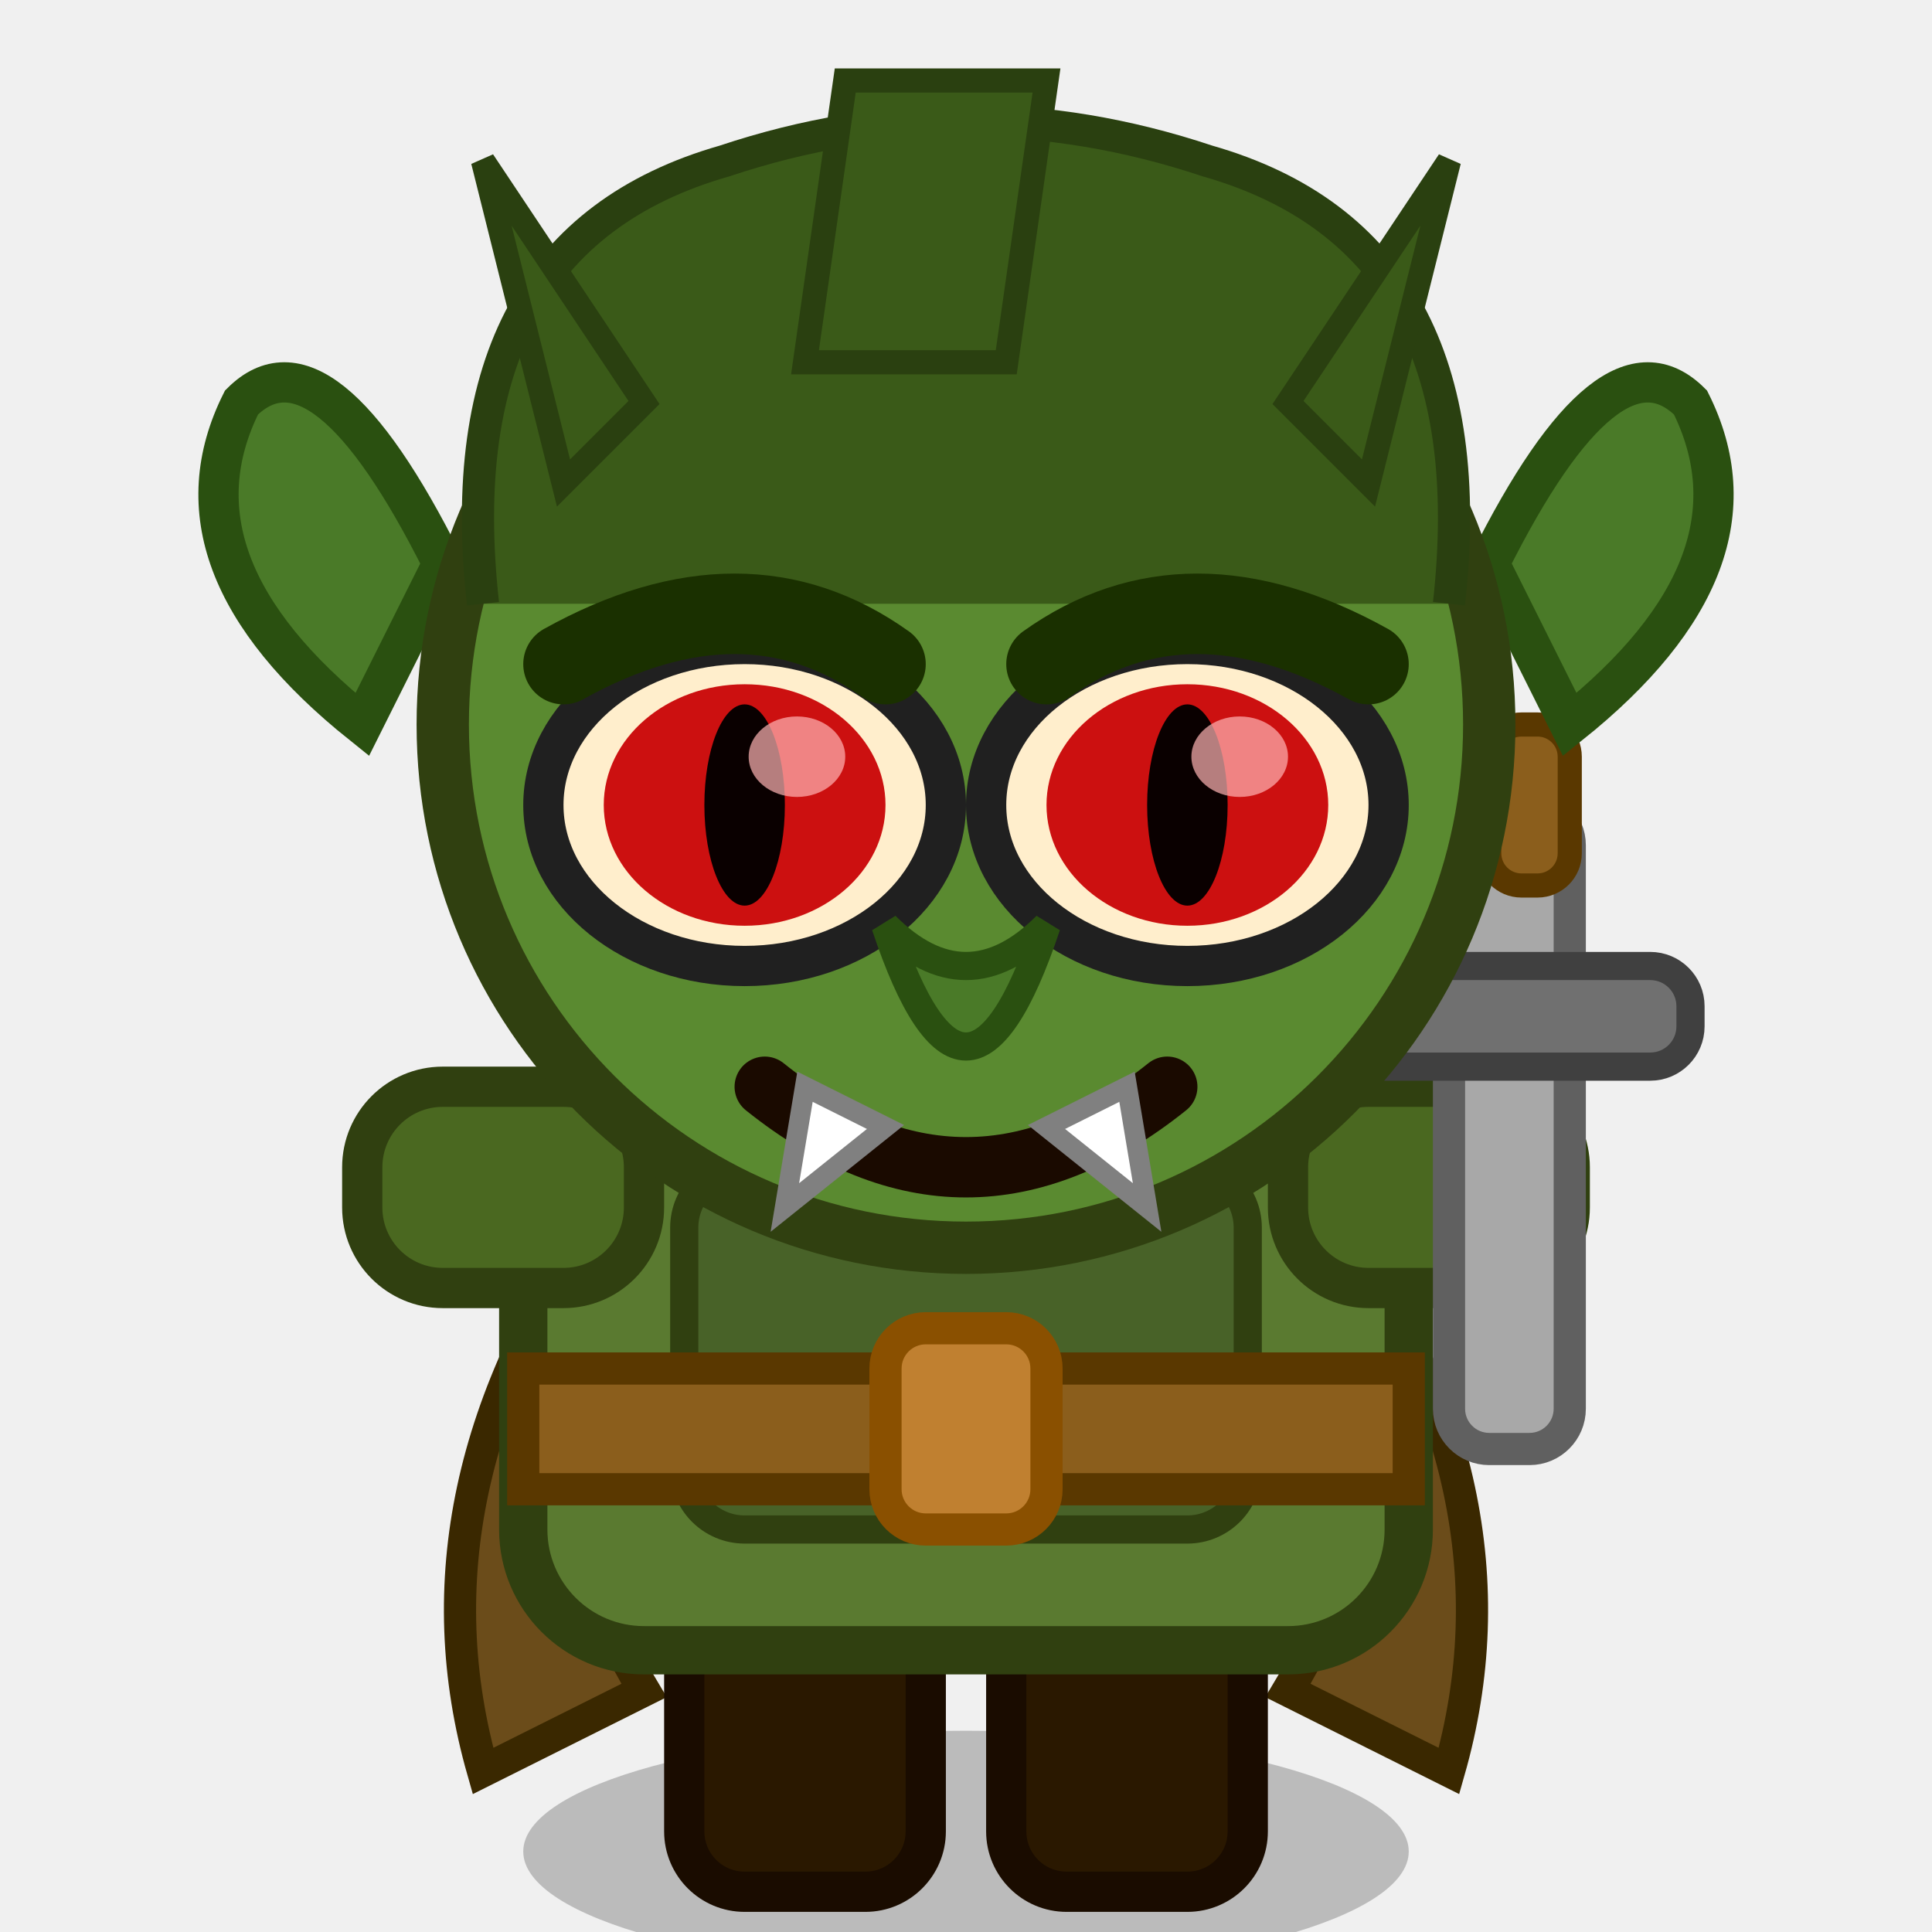
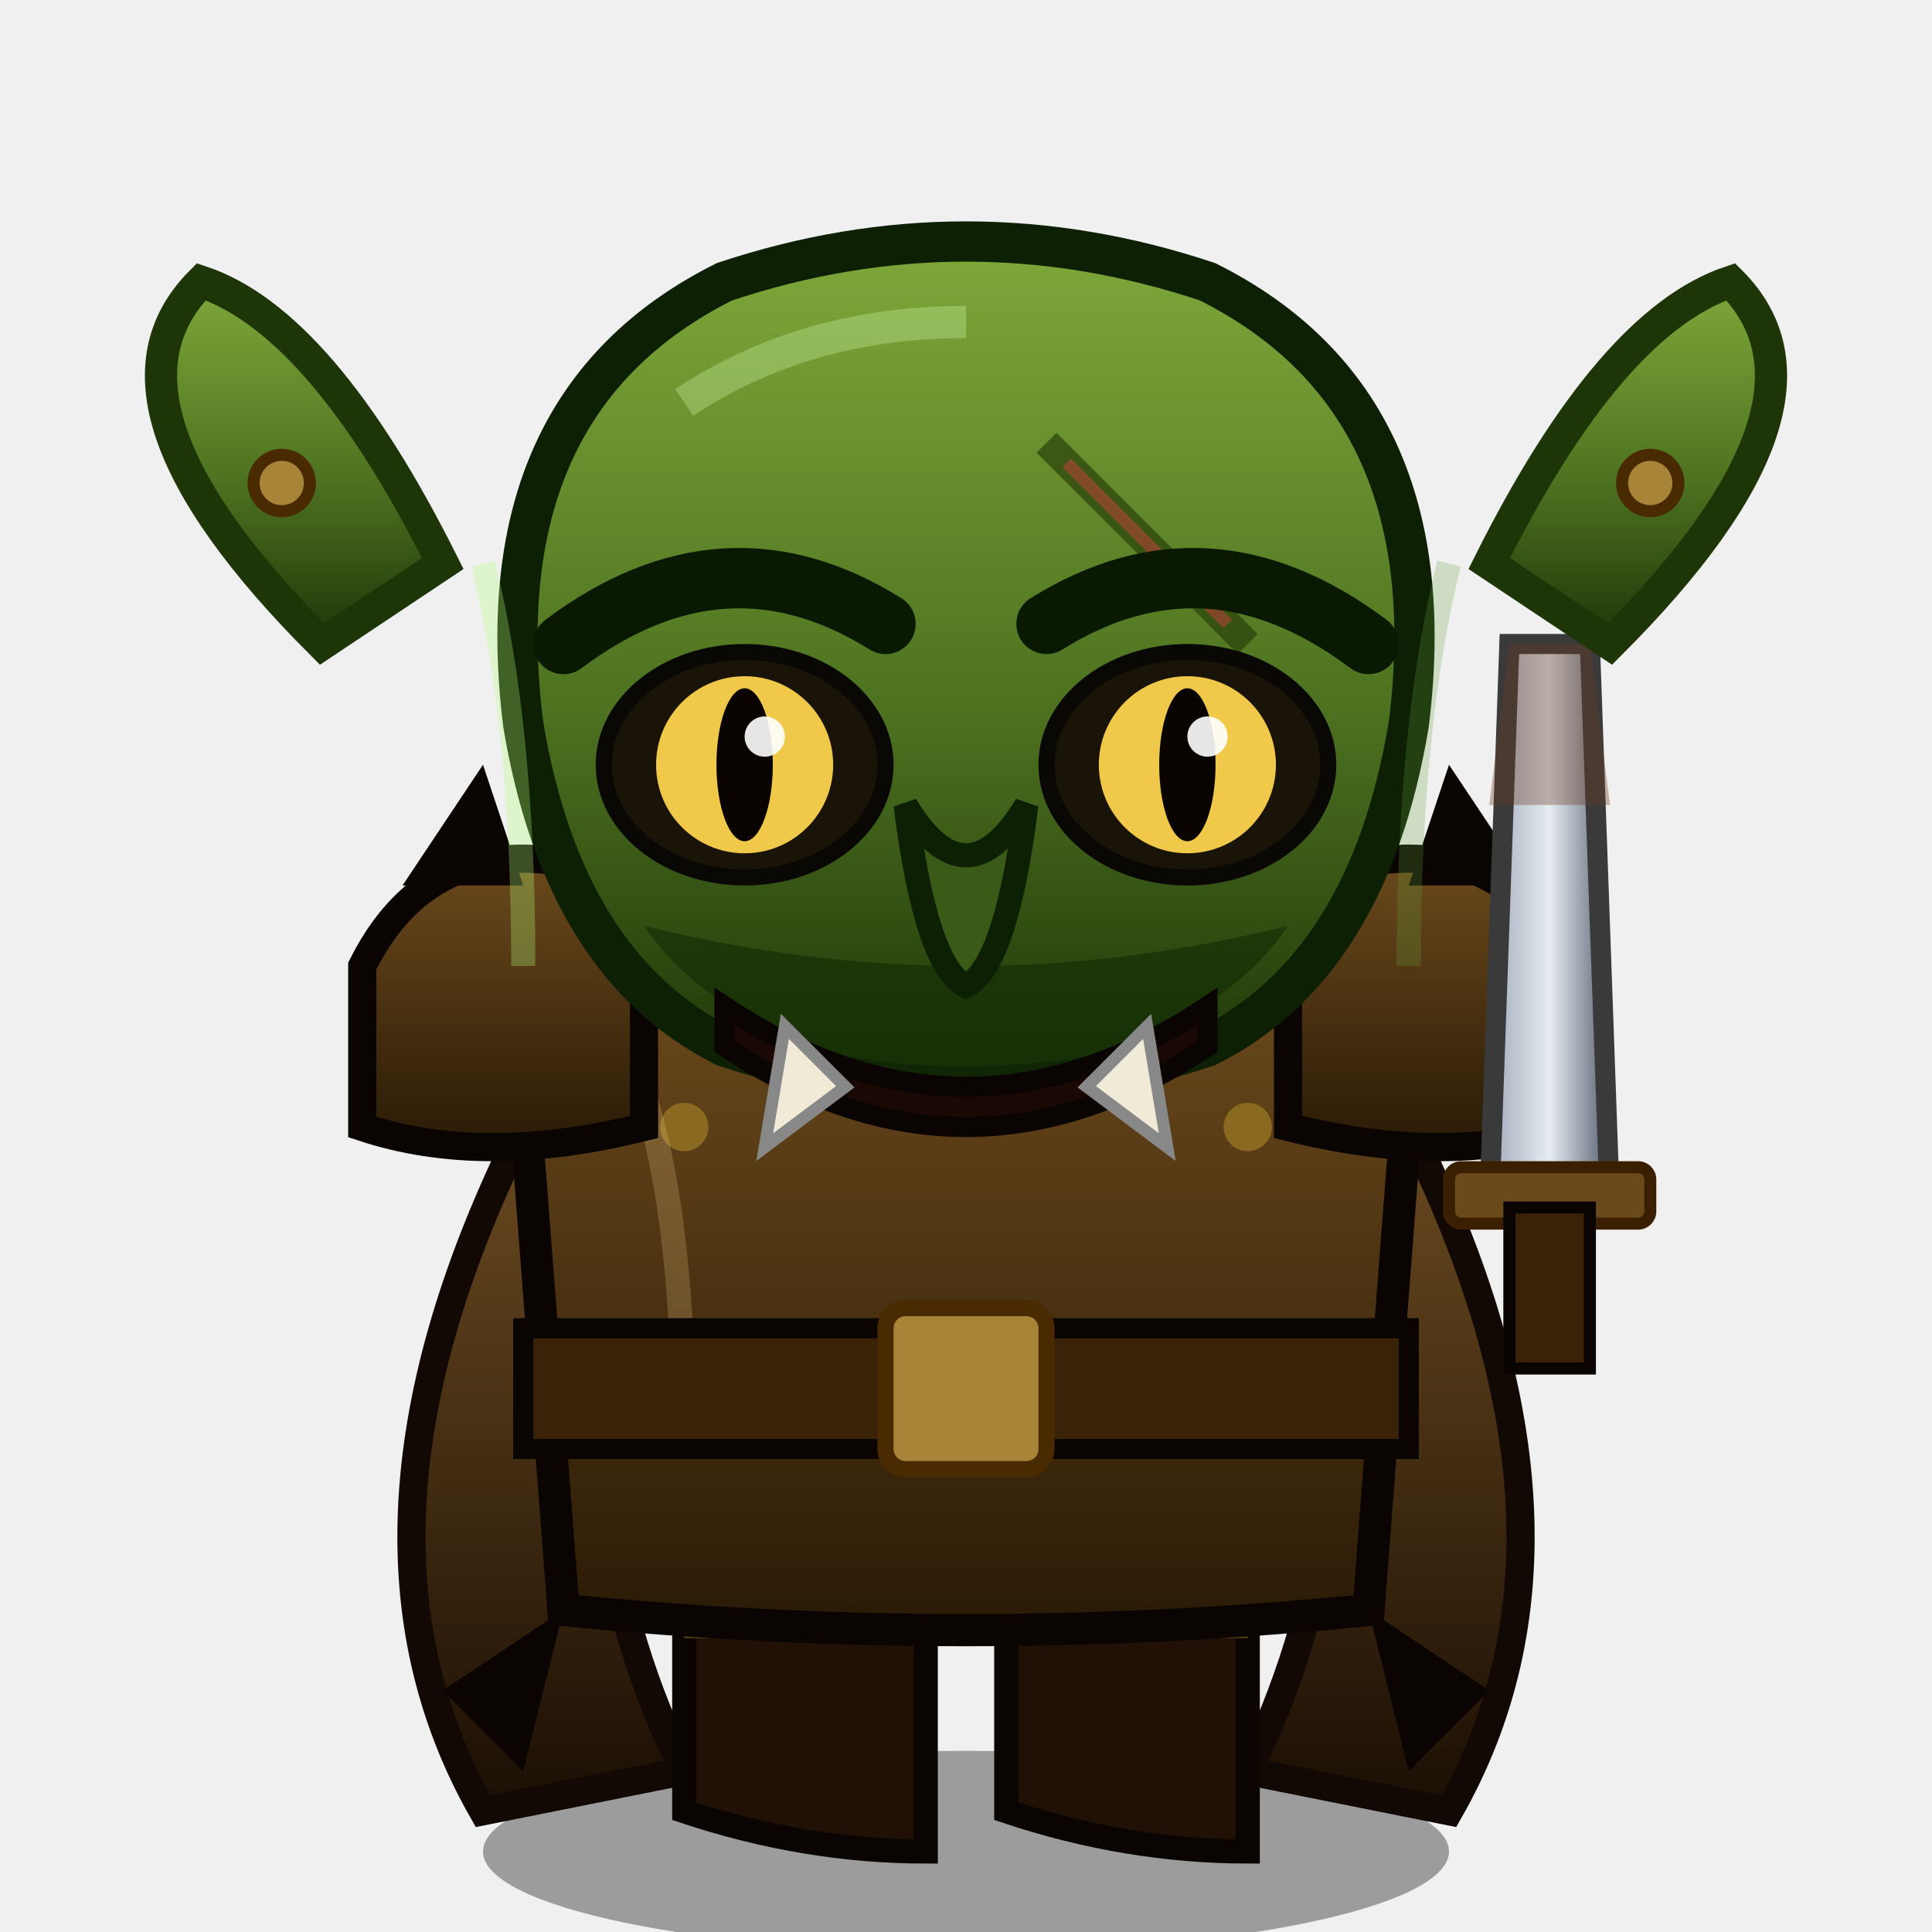
<svg xmlns="http://www.w3.org/2000/svg" viewBox="0 0 48 48">
-   <ellipse cx="24" cy="46" rx="11" ry="3" fill="rgba(0,0,0,0.22)" />
-   <path d="M15,30 Q10,37 12,44 L16,42 Q13,37 15,32Z" fill="#6b4c1a" stroke="#3a2800" stroke-width="0.8" />
-   <path d="M33,30 Q38,37 36,44 L32,42 Q35,37 33,32Z" fill="#6b4c1a" stroke="#3a2800" stroke-width="0.8" />
-   <rect x="17" y="39" width="6" height="8" rx="1.5" fill="#2a1800" stroke="#1a0c00" stroke-width="1" />
-   <rect x="25" y="39" width="6" height="8" rx="1.5" fill="#2a1800" stroke="#1a0c00" stroke-width="1" />
-   <rect x="13" y="27" width="22" height="14" rx="3" fill="#5a7a30" stroke="#304010" stroke-width="1.2" />
-   <rect x="17" y="29" width="14" height="9" rx="1.5" fill="#486228" stroke="#304010" stroke-width="0.7" />
-   <rect x="13" y="34" width="22" height="3" fill="#8b5e1c" stroke="#5a3800" stroke-width="0.8" />
-   <rect x="22" y="33" width="4" height="5" rx="1" fill="#c08030" stroke="#8a5000" stroke-width="0.8" />
-   <rect x="9" y="27" width="7" height="5" rx="2" fill="#4a6820" stroke="#304010" stroke-width="1" />
-   <rect x="32" y="27" width="7" height="5" rx="2" fill="#4a6820" stroke="#304010" stroke-width="1" />
-   <rect x="36" y="20" width="3" height="16" rx="1" fill="#a8a8a8" stroke="#606060" stroke-width="0.8" />
-   <rect x="33" y="24" width="9" height="2.5" rx="1" fill="#707070" stroke="#404040" stroke-width="0.7" />
-   <rect x="37" y="18" width="2" height="4" rx="0.8" fill="#8b5e1c" stroke="#5a3800" stroke-width="0.6" />
-   <path d="M9,18 Q4,14 6,10 Q8,8 11,14 Z" fill="#4a7a28" stroke="#2a5010" stroke-width="1" />
-   <path d="M39,18 Q44,14 42,10 Q40,8 37,14 Z" fill="#4a7a28" stroke="#2a5010" stroke-width="1" />
-   <circle cx="24" cy="18" r="13" fill="#5a8a30" stroke="#304010" stroke-width="1.3" />
-   <path d="M12,15 Q11,6 18,4 Q24,2 30,4 Q37,6 36,15" fill="#3a5a18" stroke="#2a4010" stroke-width="0.8" />
-   <path d="M14,12 L12,4  L16,10 Z" fill="#3a5a18" stroke="#2a4010" stroke-width="0.6" />
-   <path d="M20,9  L21,2  L26,2  L25,9 Z" fill="#3a5a18" stroke="#2a4010" stroke-width="0.6" />
-   <path d="M34,12 L36,4  L32,10 Z" fill="#3a5a18" stroke="#2a4010" stroke-width="0.6" />
-   <ellipse cx="18.5" cy="20" rx="5" ry="4" fill="#ffeecc" stroke="#202020" stroke-width="1" />
-   <ellipse cx="29.5" cy="20" rx="5" ry="4" fill="#ffeecc" stroke="#202020" stroke-width="1" />
-   <ellipse cx="18.5" cy="20" rx="3.5" ry="3" fill="#cc1010" />
-   <ellipse cx="29.5" cy="20" rx="3.5" ry="3" fill="#cc1010" />
-   <ellipse cx="18.5" cy="20" rx="1.0" ry="2.5" fill="#0a0000" />
-   <ellipse cx="29.5" cy="20" rx="1.0" ry="2.5" fill="#0a0000" />
-   <ellipse cx="19.8" cy="18.8" rx="1.2" ry="1" fill="rgba(255,180,180,0.7)" />
-   <ellipse cx="30.8" cy="18.8" rx="1.2" ry="1" fill="rgba(255,180,180,0.7)" />
-   <path d="M14,16.5 Q18.5,14 22,16.5" stroke="#1a3000" stroke-width="2" fill="none" stroke-linecap="round" />
-   <path d="M26,16.5 Q29.5,14 34,16.5" stroke="#1a3000" stroke-width="2" fill="none" stroke-linecap="round" />
-   <path d="M22,23 Q24,25 26,23 Q25,26 24,26 Q23,26 22,23Z" fill="#4a7a28" stroke="#2a5010" stroke-width="0.7" />
-   <path d="M19,27 Q24,31 29,27" stroke="#1a0a00" stroke-width="1.5" fill="none" stroke-linecap="round" />
-   <path d="M20,27 L19.5,30 L22,28Z" fill="white" stroke="#808080" stroke-width="0.5" />
-   <path d="M28,27 L28.5,30 L26,28Z" fill="white" stroke="#808080" stroke-width="0.5" />
+   <defs>
+     <linearGradient id="gb_skin" x1="0" y1="0" x2="0" y2="1">
+       <stop offset="0%" stop-color="#7ea83a" />
+       <stop offset="55%" stop-color="#4d7220" />
+       <stop offset="100%" stop-color="#1e3508" />
+     </linearGradient>
+     <linearGradient id="gb_leather" x1="0" y1="0" x2="0" y2="1">
+       <stop offset="0%" stop-color="#6b4a1c" />
+       <stop offset="100%" stop-color="#2a1a06" />
+     </linearGradient>
+     <linearGradient id="gb_cloak" x1="0" y1="0" x2="0" y2="1">
+       <stop offset="0%" stop-color="#6a4a20" />
+       <stop offset="100%" stop-color="#1a0e04" />
+     </linearGradient>
+     <linearGradient id="gb_steel" x1="0" y1="0" x2="1" y2="0">
+       <stop offset="0%" stop-color="#9faab8" />
+       <stop offset="50%" stop-color="#e6ecf2" />
+       <stop offset="100%" stop-color="#555f6e" />
+     </linearGradient>
+   </defs>
+   <ellipse cx="24" cy="46" rx="12" ry="2.5" fill="rgba(0,0,0,0.35)" />
+   <path d="M13,28 Q8,38 12,45 L17,44 Q14,38 15,30 Z" fill="url(#gb_cloak)" stroke="#120804" stroke-width="0.7" />
+   <path d="M35,28 Q40,38 36,45 L31,44 Q34,38 33,30 Z" fill="url(#gb_cloak)" stroke="#120804" stroke-width="0.7" />
+   <path d="M11,42 L14,40 L13,44 Z" fill="#0a0402" />
+   <path d="M37,42 L34,40 L35,44 Z" fill="#0a0402" />
+   <path d="M17,38 L23,38 L23,46 Q20,46 17,45 Z" fill="#201005" stroke="#0a0402" stroke-width="0.6" />
+   <path d="M25,38 L31,38 L31,46 Q28,46 25,45 Z" fill="#201005" stroke="#0a0402" stroke-width="0.6" />
+   <rect x="17" y="40" width="6" height="0.7" fill="#8a6a20" opacity="0.6" />
+   <rect x="25" y="40" width="6" height="0.7" fill="#8a6a20" opacity="0.6" />
+   <path d="M13,27 Q13,25 16,24 L32,24 Q35,25 35,27 L34,40 Q24,41 14,40 Z" fill="url(#gb_leather)" stroke="#0a0402" stroke-width="0.8" />
+   <circle cx="17" cy="28" r="0.6" fill="#8a6a20" />
+   <circle cx="22" cy="27" r="0.6" fill="#8a6a20" />
+   <circle cx="27" cy="27" r="0.6" fill="#8a6a20" />
+   <circle cx="31" cy="28" r="0.6" fill="#8a6a20" />
+   <path d="M15,25 Q17,28 17,36" stroke="rgba(255,220,150,0.2)" stroke-width="0.6" fill="none" />
+   <rect x="13" y="33" width="22" height="3" fill="#3a2208" stroke="#0a0402" stroke-width="0.5" />
+   <rect x="22" y="32.5" width="4" height="4" rx="0.5" fill="#a88438" stroke="#4a2a00" stroke-width="0.4" />
+   <path d="M9,24 Q11,20 16,22 L16,28 Q12,29 9,28 Z" fill="url(#gb_leather)" stroke="#0a0402" stroke-width="0.7" />
+   <path d="M32,22 Q37,20 39,24 L39,28 Q36,29 32,28 Z" fill="url(#gb_leather)" stroke="#0a0402" stroke-width="0.7" />
+   <path d="M10,22 L12,19 L13,22 Z" fill="#0a0402" />
+   <path d="M35,22 L36,19 L38,22 Z" fill="#0a0402" />
+   <path d="M37.5,16 L39.5,16 L40,30 L37,30 Z" fill="url(#gb_steel)" stroke="#3a3a3a" stroke-width="0.5" />
+   <path d="M37.5,16 L39.5,16 L40,20 L37,20 Z" fill="#6a3a20" opacity="0.35" />
+   <rect x="36" y="29" width="5" height="1.4" rx="0.3" fill="#6a4a1a" stroke="#3a2000" stroke-width="0.3" />
+   <rect x="37.5" y="30" width="2" height="4" fill="#3a2208" stroke="#0a0402" stroke-width="0.3" />
+   <path d="M8,16 Q2,10 5,7 Q8,8 11,14 Z" fill="url(#gb_skin)" stroke="#1e3508" stroke-width="0.8" />
+   <path d="M40,16 Q46,10 43,7 Q40,8 37,14 Z" fill="url(#gb_skin)" stroke="#1e3508" stroke-width="0.8" />
+   <circle cx="7" cy="12" r="0.7" fill="#a88438" stroke="#4a2a00" stroke-width="0.3" />
+   <circle cx="41" cy="12" r="0.7" fill="#a88438" stroke="#4a2a00" stroke-width="0.3" />
+   <path d="M13,18 Q12,10 18,7 Q24,5 30,7 Q36,10 35,18 Q34,24 30,26 Q24,28 18,26 Q14,24 13,18 Z" fill="url(#gb_skin)" stroke="#0e2004" stroke-width="1" />
+   <path d="M16,23 Q24,25 32,23 Q30,26 24,27 Q18,26 16,23 Z" fill="#102a04" opacity="0.6" />
+   <path d="M26,11 L31,16" stroke="#2a4008" stroke-width="0.7" opacity="0.7" />
+   <path d="M26.5,11.5 L30.5,15.5" stroke="#c84040" stroke-width="0.3" opacity="0.5" />
+   <path d="M17,10 Q20,8 24,8" stroke="rgba(200,240,160,0.35)" stroke-width="0.8" fill="none" />
+   <path d="M14,16 Q18,13 22,15.5" stroke="#0a1a02" stroke-width="1.5" fill="none" stroke-linecap="round" />
+   <path d="M26,15.5 Q30,13 34,16" stroke="#0a1a02" stroke-width="1.5" fill="none" stroke-linecap="round" />
+   <ellipse cx="18.5" cy="19" rx="3.5" ry="2.8" fill="#1a1408" stroke="#0a0804" stroke-width="0.4" />
+   <ellipse cx="29.5" cy="19" rx="3.5" ry="2.8" fill="#1a1408" stroke="#0a0804" stroke-width="0.4" />
+   <ellipse cx="18.5" cy="19" rx="2.2" ry="2.2" fill="#f0c84a" />
+   <ellipse cx="29.5" cy="19" rx="2.2" ry="2.2" fill="#f0c84a" />
+   <ellipse cx="18.5" cy="19" rx="0.7" ry="1.9" fill="#0a0400" />
+   <ellipse cx="29.5" cy="19" rx="0.7" ry="1.9" fill="#0a0400" />
+   <ellipse cx="19" cy="18.3" rx="0.5" ry="0.5" fill="#ffffff" opacity="0.9" />
+   <ellipse cx="30" cy="18.3" rx="0.5" ry="0.5" fill="#ffffff" opacity="0.9" />
+   <path d="M22.5,20 Q24,22.5 25.5,20 Q25,24 24,24.5 Q23,24 22.5,20 Z" fill="#3a5a18" stroke="#0e2004" stroke-width="0.6" />
+   <path d="M18,25 Q24,29 30,25 L30,26 Q24,30 18,26 Z" fill="#1a0804" stroke="#0a0402" stroke-width="0.5" />
+   <path d="M19.5,25.5 L19,28.5 L21,27 Z" fill="#f0ead6" stroke="#888" stroke-width="0.3" />
+   <path d="M28.5,25.5 L29,28.5 L27,27 Z" fill="#f0ead6" stroke="#888" stroke-width="0.3" />
+   <path d="M12,14 Q13,18 13,24" stroke="rgba(180,255,120,0.3)" stroke-width="0.6" fill="none" />
+   <path d="M36,14 Q35,18 35,24" stroke="rgba(100,160,60,0.25)" stroke-width="0.6" fill="none" />
</svg>
